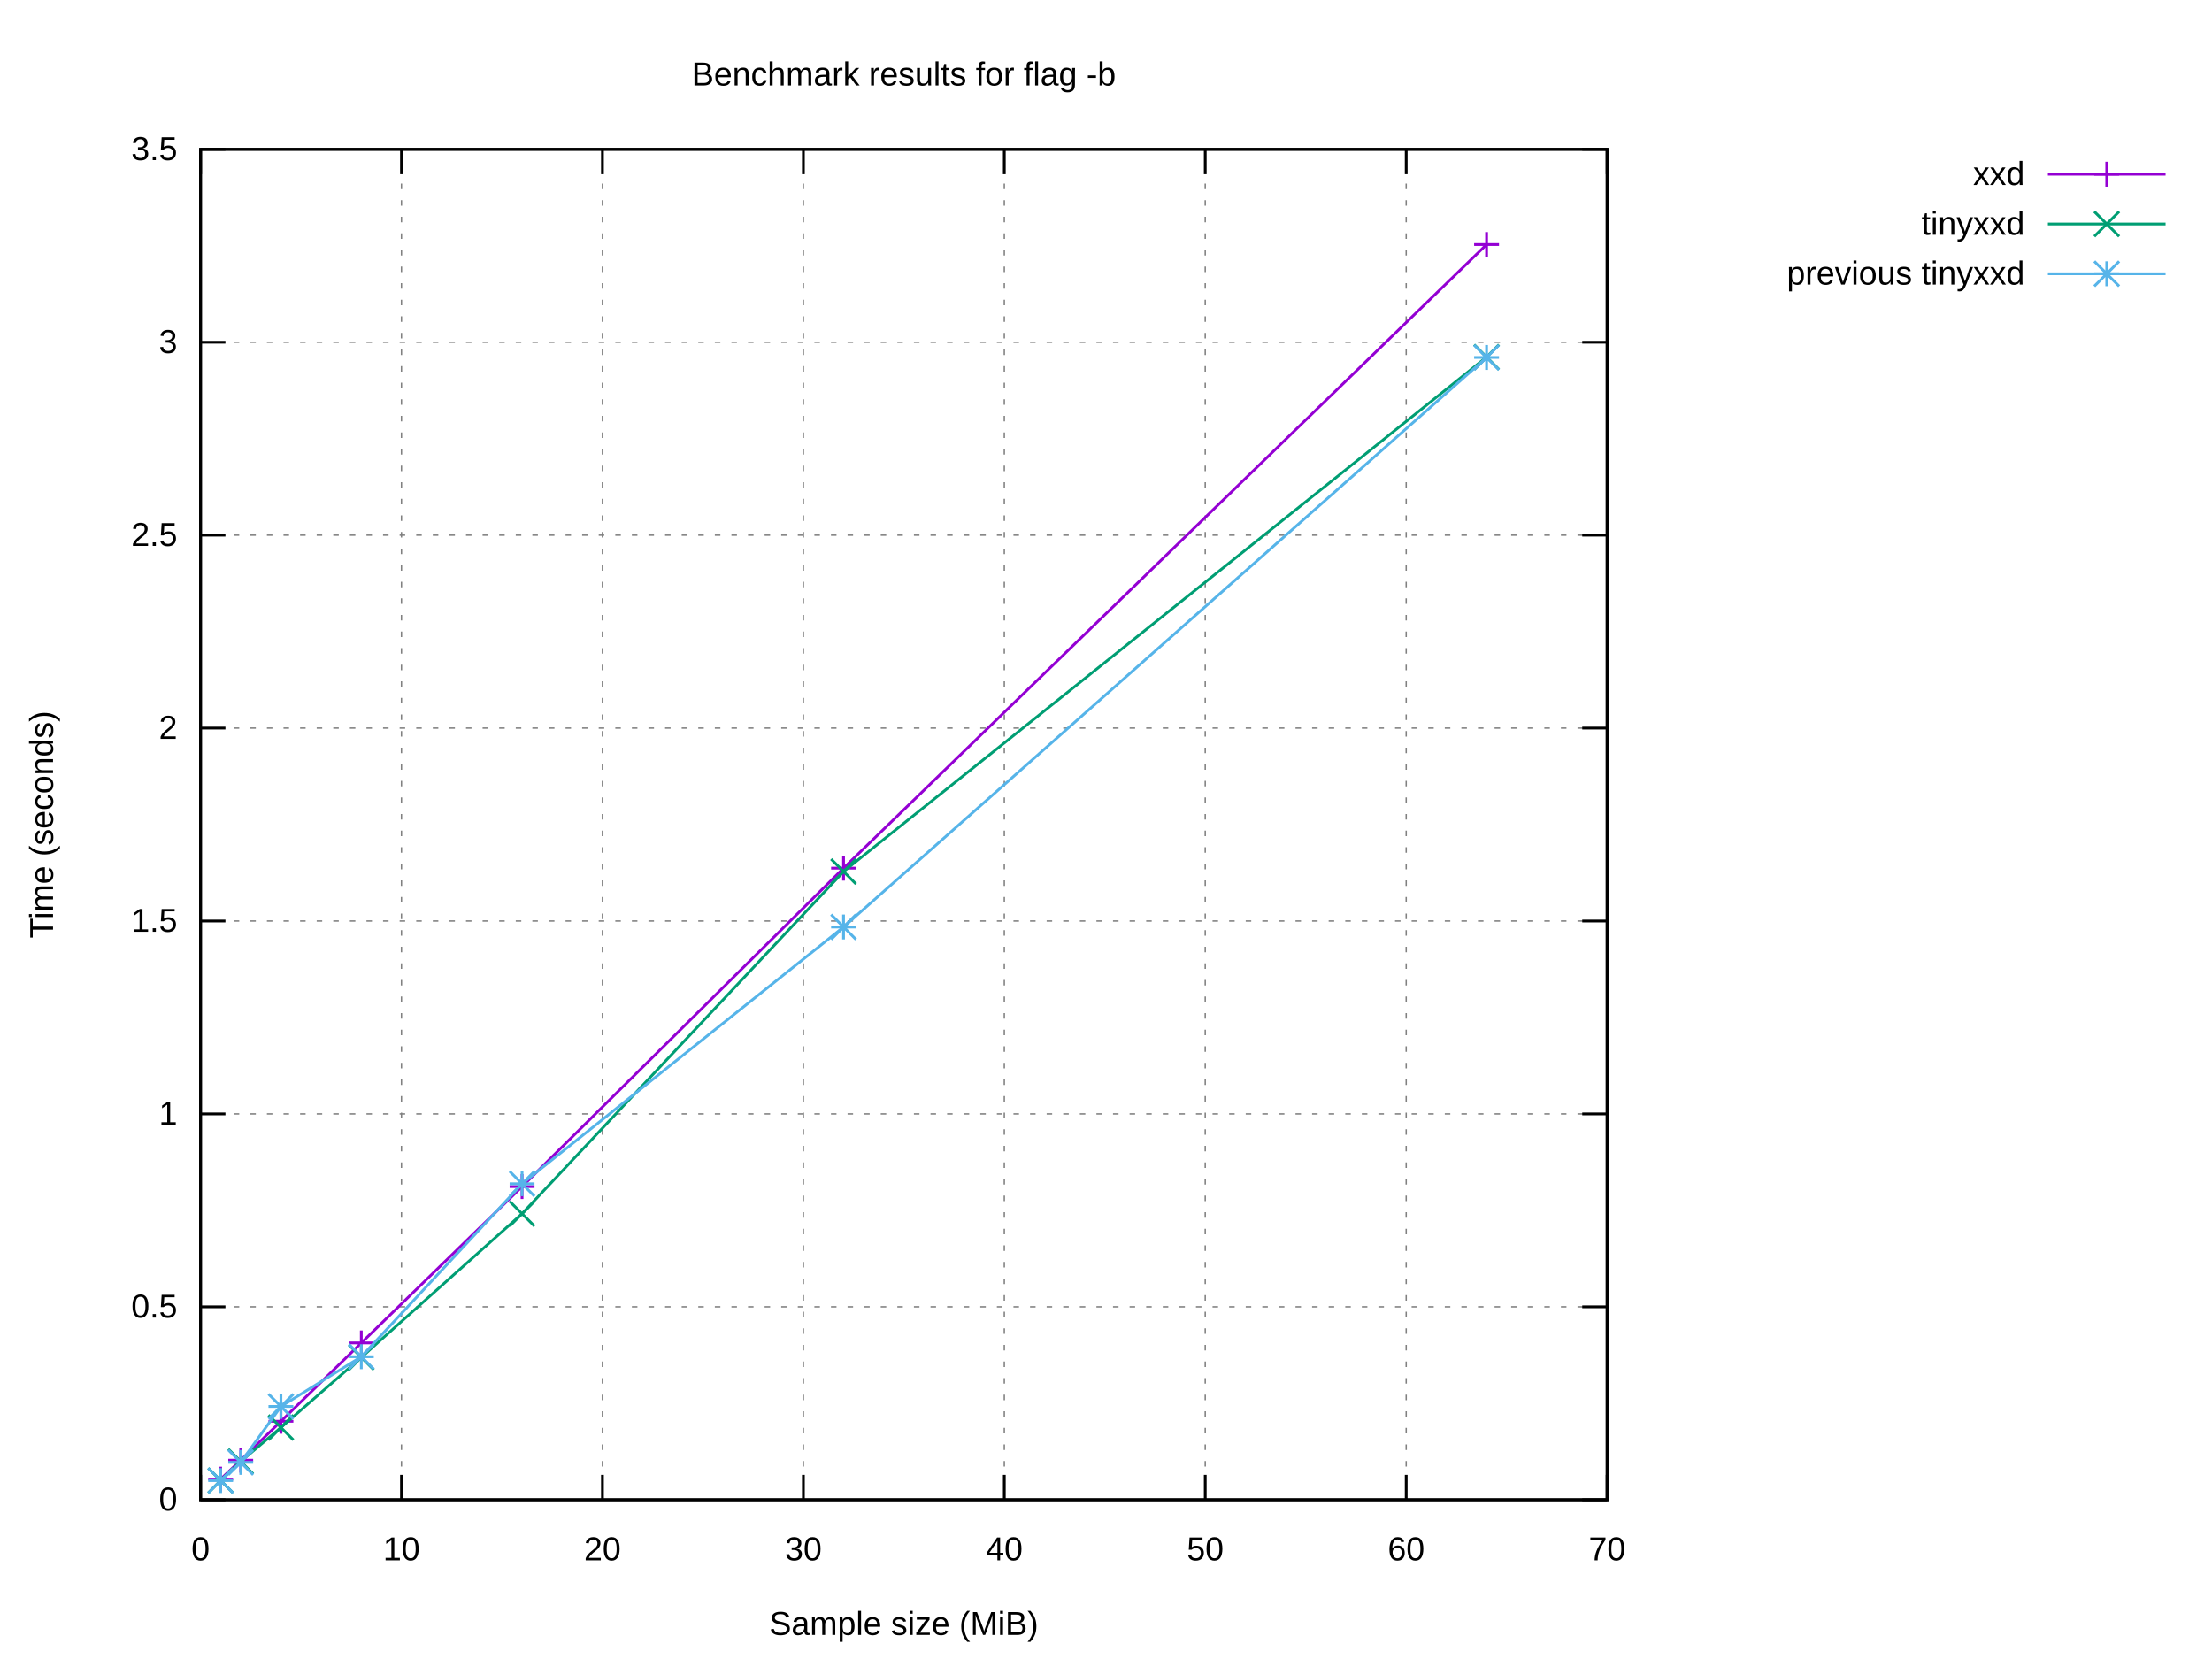
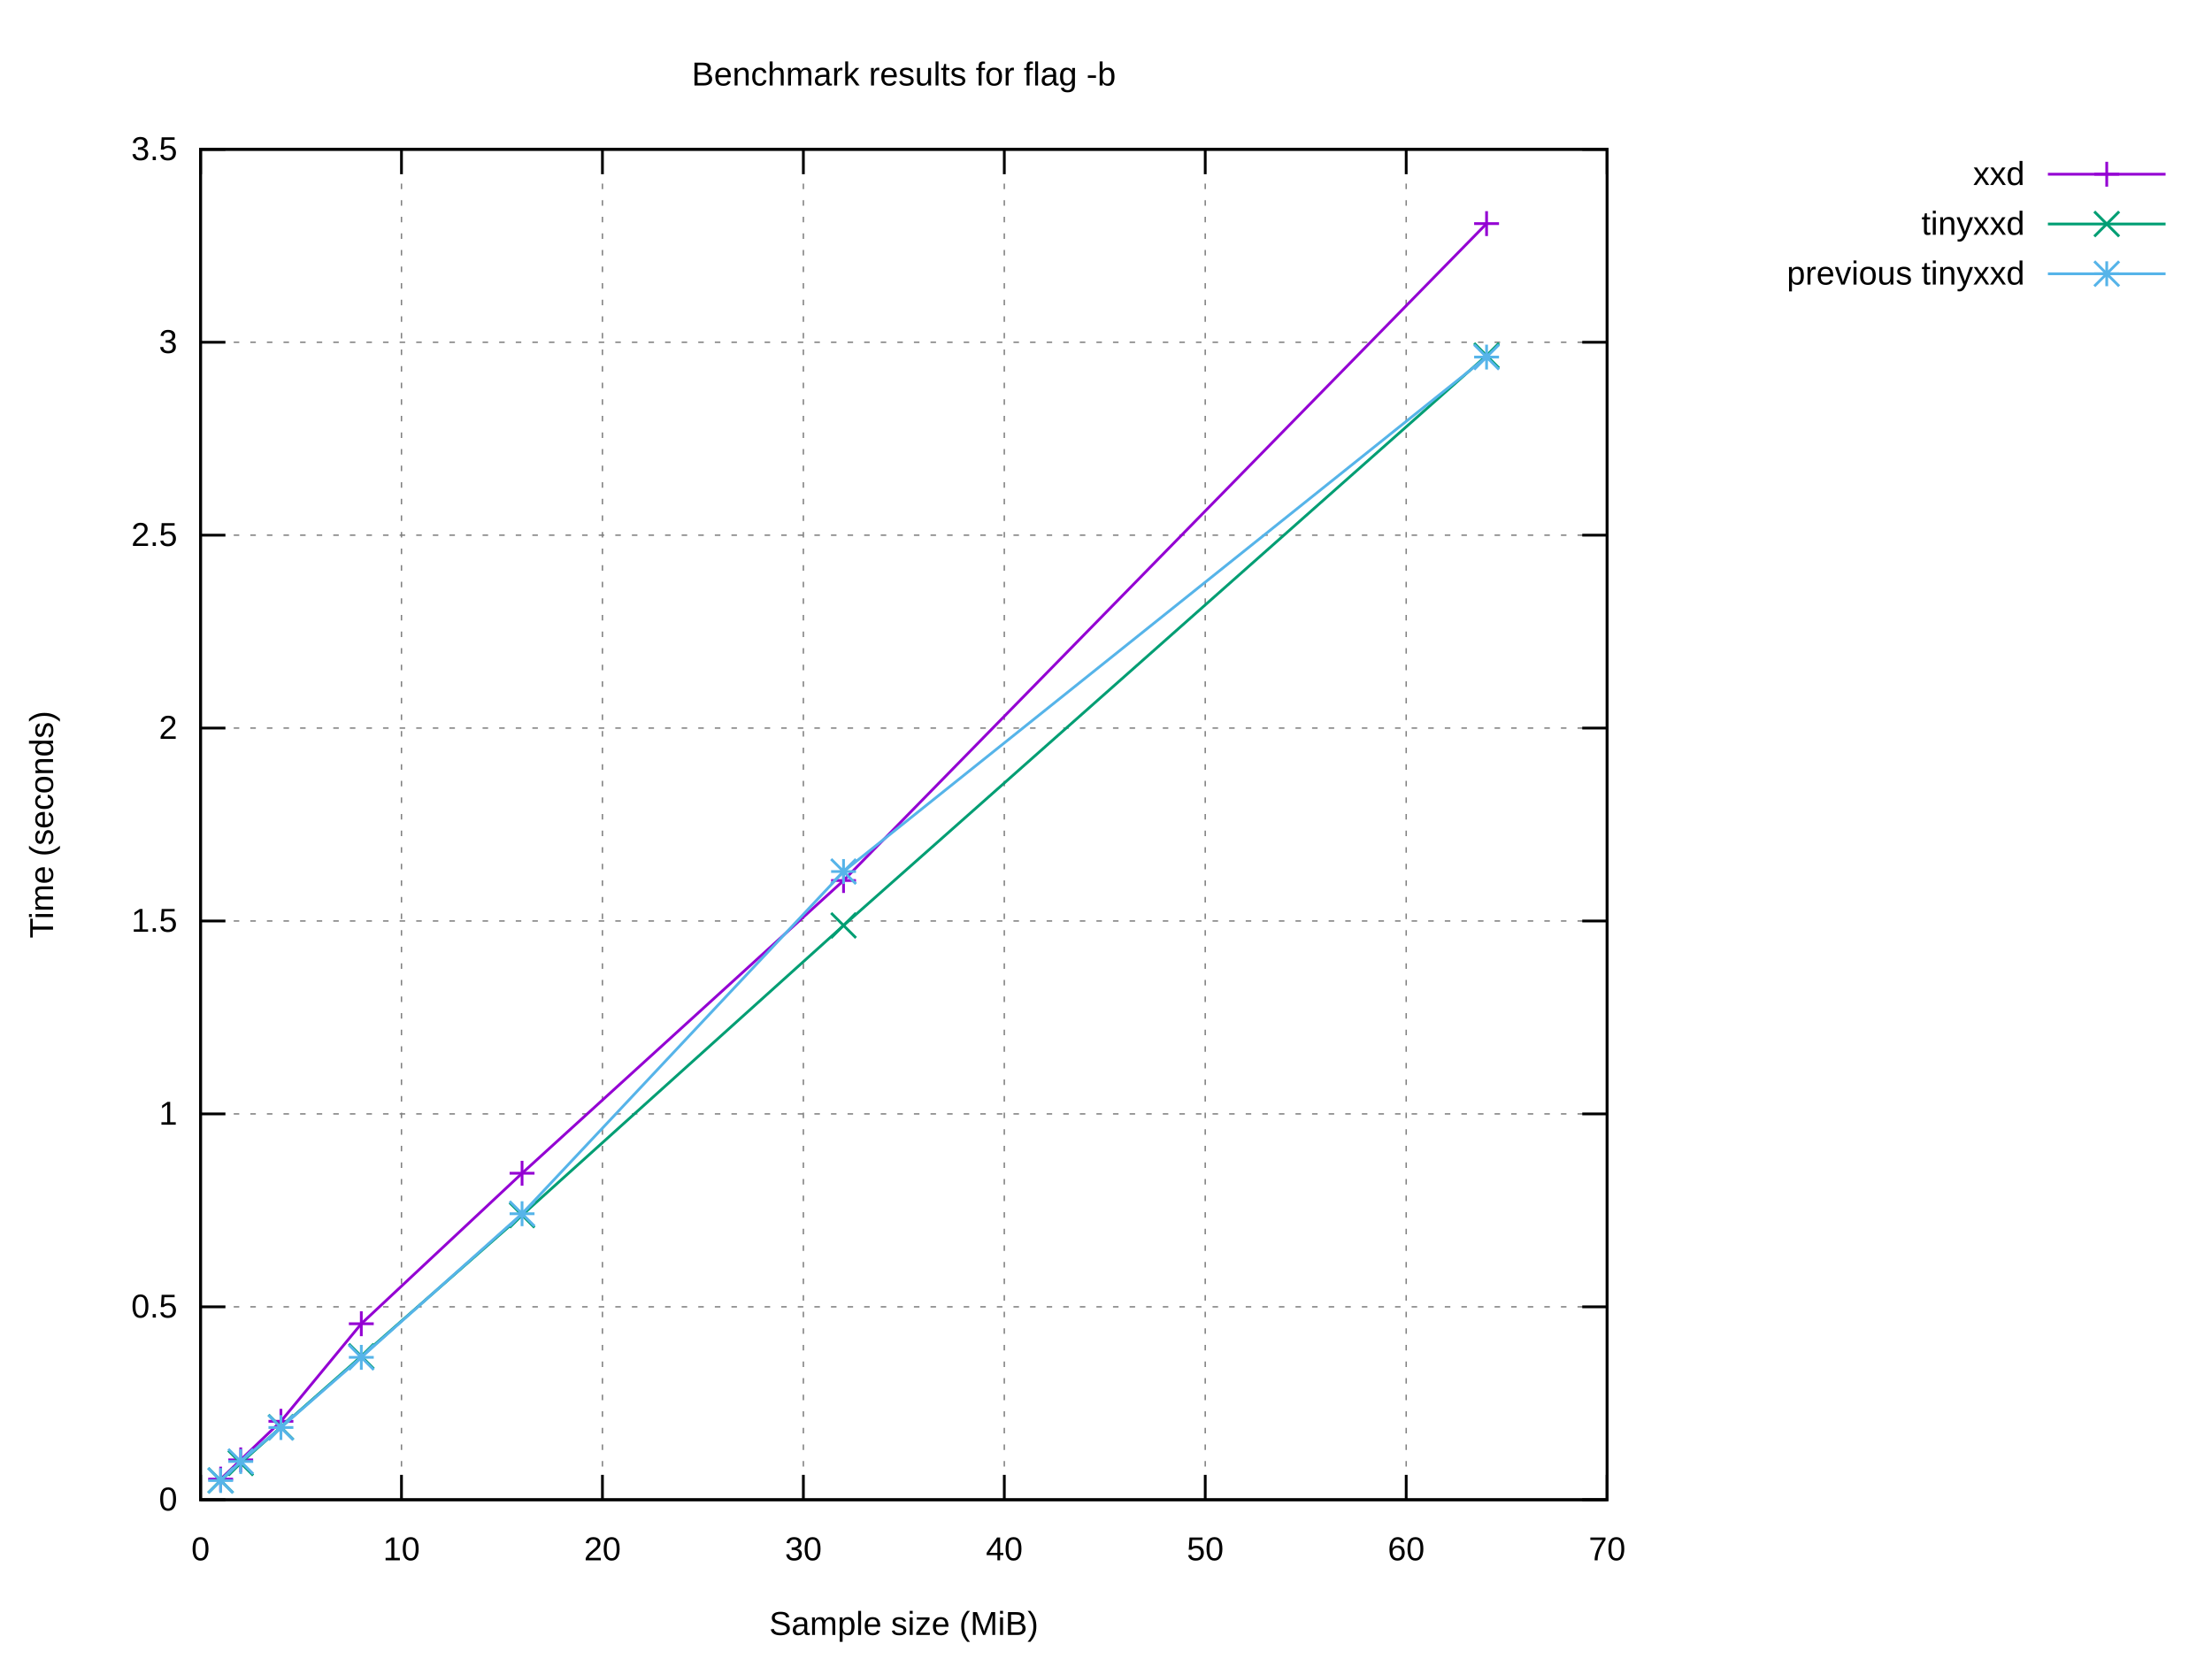
<svg xmlns="http://www.w3.org/2000/svg" xmlns:xlink="http://www.w3.org/1999/xlink" width="800" height="600" viewBox="0 0 800 600">
  <g id="gnuplot_canvas">
    <rect x="0" y="0" width="800" height="600" fill="#ffffff" />
    <defs>
      <circle id="gpDot" r="0.5" stroke-width="0.5" stroke="currentColor" />
      <path id="gpPt0" stroke-width="0.222" stroke="currentColor" d="M-1,0 h2 M0,-1 v2" />
      <path id="gpPt1" stroke-width="0.222" stroke="currentColor" d="M-1,-1 L1,1 M1,-1 L-1,1" />
      <path id="gpPt2" stroke-width="0.222" stroke="currentColor" d="M-1,0 L1,0 M0,-1 L0,1 M-1,-1 L1,1 M-1,1 L1,-1" />
      <rect id="gpPt3" stroke-width="0.222" stroke="currentColor" x="-1" y="-1" width="2" height="2" />
      <rect id="gpPt4" stroke-width="0.222" stroke="currentColor" fill="currentColor" x="-1" y="-1" width="2" height="2" />
      <circle id="gpPt5" stroke-width="0.222" stroke="currentColor" cx="0" cy="0" r="1" />
      <use xlink:href="#gpPt5" id="gpPt6" fill="currentColor" stroke="none" />
      <path id="gpPt7" stroke-width="0.222" stroke="currentColor" d="M0,-1.33 L-1.33,0.67 L1.33,0.67 z" />
      <use xlink:href="#gpPt7" id="gpPt8" fill="currentColor" stroke="none" />
      <use xlink:href="#gpPt7" id="gpPt9" stroke="currentColor" transform="rotate(180)" />
      <use xlink:href="#gpPt9" id="gpPt10" fill="currentColor" stroke="none" />
      <use xlink:href="#gpPt3" id="gpPt11" stroke="currentColor" transform="rotate(45)" />
      <use xlink:href="#gpPt11" id="gpPt12" fill="currentColor" stroke="none" />
      <path id="gpPt13" stroke-width="0.222" stroke="currentColor" d="M0,1.330 L1.265,0.411 L0.782,-1.067 L-0.782,-1.076 L-1.265,0.411 z" />
      <use xlink:href="#gpPt13" id="gpPt14" fill="currentColor" stroke="none" />
      <filter id="textbox" filterUnits="objectBoundingBox" x="0" y="0" height="1" width="1">
        <feFlood flood-color="#FFFFFF" flood-opacity="1" result="bgnd" />
        <feComposite in="SourceGraphic" in2="bgnd" operator="atop" />
      </filter>
      <filter id="greybox" filterUnits="objectBoundingBox" x="0" y="0" height="1" width="1">
        <feFlood flood-color="lightgrey" flood-opacity="1" result="grey" />
        <feComposite in="SourceGraphic" in2="grey" operator="atop" />
      </filter>
    </defs>
    <g fill="none" color="#FFFFFF" stroke="currentColor" stroke-width="1.00" stroke-linecap="butt" stroke-linejoin="miter">
</g>
    <g fill="none" color="black" stroke="currentColor" stroke-width="1.00" stroke-linecap="butt" stroke-linejoin="miter">
</g>
    <g fill="none" color="black" stroke="black" stroke-width="0.50" stroke-linecap="butt" stroke-linejoin="miter">
</g>
    <g fill="none" color="gray" stroke="currentColor" stroke-width="0.50" stroke-linecap="butt" stroke-linejoin="miter">
      <path stroke="gray" stroke-dasharray="2,4" class="gridline" d="M72.53,542.40 L581.24,542.40  " />
    </g>
    <g fill="none" color="gray" stroke="gray" stroke-width="1.00" stroke-linecap="butt" stroke-linejoin="miter">
</g>
    <g fill="none" color="black" stroke="currentColor" stroke-width="1.00" stroke-linecap="butt" stroke-linejoin="miter">
      <path stroke="black" d="M72.53,542.40 L81.53,542.40 M581.24,542.40 L572.24,542.40  " />
      <g transform="translate(64.14,546.30)" stroke="none" fill="black" font-family="Arial" font-size="12.00" text-anchor="end">
        <text>
          <tspan font-family="Arial"> 0</tspan>
        </text>
      </g>
    </g>
    <g fill="none" color="black" stroke="currentColor" stroke-width="1.00" stroke-linecap="butt" stroke-linejoin="miter">
</g>
    <g fill="none" color="black" stroke="black" stroke-width="0.50" stroke-linecap="butt" stroke-linejoin="miter">
</g>
    <g fill="none" color="gray" stroke="currentColor" stroke-width="0.50" stroke-linecap="butt" stroke-linejoin="miter">
      <path stroke="gray" stroke-dasharray="2,4" class="gridline" d="M72.53,472.63 L581.24,472.63  " />
    </g>
    <g fill="none" color="gray" stroke="gray" stroke-width="1.00" stroke-linecap="butt" stroke-linejoin="miter">
</g>
    <g fill="none" color="black" stroke="currentColor" stroke-width="1.00" stroke-linecap="butt" stroke-linejoin="miter">
      <path stroke="black" d="M72.53,472.63 L81.53,472.63 M581.24,472.63 L572.24,472.63  " />
      <g transform="translate(64.14,476.53)" stroke="none" fill="black" font-family="Arial" font-size="12.00" text-anchor="end">
        <text>
          <tspan font-family="Arial"> 0.5</tspan>
        </text>
      </g>
    </g>
    <g fill="none" color="black" stroke="currentColor" stroke-width="1.00" stroke-linecap="butt" stroke-linejoin="miter">
</g>
    <g fill="none" color="black" stroke="black" stroke-width="0.50" stroke-linecap="butt" stroke-linejoin="miter">
</g>
    <g fill="none" color="gray" stroke="currentColor" stroke-width="0.50" stroke-linecap="butt" stroke-linejoin="miter">
      <path stroke="gray" stroke-dasharray="2,4" class="gridline" d="M72.53,402.86 L581.24,402.86  " />
    </g>
    <g fill="none" color="gray" stroke="gray" stroke-width="1.00" stroke-linecap="butt" stroke-linejoin="miter">
</g>
    <g fill="none" color="black" stroke="currentColor" stroke-width="1.00" stroke-linecap="butt" stroke-linejoin="miter">
      <path stroke="black" d="M72.53,402.86 L81.53,402.86 M581.24,402.86 L572.24,402.86  " />
      <g transform="translate(64.14,406.76)" stroke="none" fill="black" font-family="Arial" font-size="12.00" text-anchor="end">
        <text>
          <tspan font-family="Arial"> 1</tspan>
        </text>
      </g>
    </g>
    <g fill="none" color="black" stroke="currentColor" stroke-width="1.00" stroke-linecap="butt" stroke-linejoin="miter">
</g>
    <g fill="none" color="black" stroke="black" stroke-width="0.50" stroke-linecap="butt" stroke-linejoin="miter">
</g>
    <g fill="none" color="gray" stroke="currentColor" stroke-width="0.50" stroke-linecap="butt" stroke-linejoin="miter">
      <path stroke="gray" stroke-dasharray="2,4" class="gridline" d="M72.53,333.09 L581.24,333.09  " />
    </g>
    <g fill="none" color="gray" stroke="gray" stroke-width="1.00" stroke-linecap="butt" stroke-linejoin="miter">
</g>
    <g fill="none" color="black" stroke="currentColor" stroke-width="1.00" stroke-linecap="butt" stroke-linejoin="miter">
      <path stroke="black" d="M72.53,333.09 L81.53,333.09 M581.24,333.09 L572.24,333.09  " />
      <g transform="translate(64.14,336.99)" stroke="none" fill="black" font-family="Arial" font-size="12.00" text-anchor="end">
        <text>
          <tspan font-family="Arial"> 1.5</tspan>
        </text>
      </g>
    </g>
    <g fill="none" color="black" stroke="currentColor" stroke-width="1.00" stroke-linecap="butt" stroke-linejoin="miter">
</g>
    <g fill="none" color="black" stroke="black" stroke-width="0.50" stroke-linecap="butt" stroke-linejoin="miter">
</g>
    <g fill="none" color="gray" stroke="currentColor" stroke-width="0.50" stroke-linecap="butt" stroke-linejoin="miter">
      <path stroke="gray" stroke-dasharray="2,4" class="gridline" d="M72.53,263.32 L581.24,263.32  " />
    </g>
    <g fill="none" color="gray" stroke="gray" stroke-width="1.00" stroke-linecap="butt" stroke-linejoin="miter">
</g>
    <g fill="none" color="black" stroke="currentColor" stroke-width="1.00" stroke-linecap="butt" stroke-linejoin="miter">
      <path stroke="black" d="M72.53,263.32 L81.53,263.32 M581.24,263.32 L572.24,263.32  " />
      <g transform="translate(64.14,267.22)" stroke="none" fill="black" font-family="Arial" font-size="12.00" text-anchor="end">
        <text>
          <tspan font-family="Arial"> 2</tspan>
        </text>
      </g>
    </g>
    <g fill="none" color="black" stroke="currentColor" stroke-width="1.00" stroke-linecap="butt" stroke-linejoin="miter">
</g>
    <g fill="none" color="black" stroke="black" stroke-width="0.50" stroke-linecap="butt" stroke-linejoin="miter">
</g>
    <g fill="none" color="gray" stroke="currentColor" stroke-width="0.50" stroke-linecap="butt" stroke-linejoin="miter">
      <path stroke="gray" stroke-dasharray="2,4" class="gridline" d="M72.53,193.55 L581.24,193.55  " />
    </g>
    <g fill="none" color="gray" stroke="gray" stroke-width="1.00" stroke-linecap="butt" stroke-linejoin="miter">
</g>
    <g fill="none" color="black" stroke="currentColor" stroke-width="1.00" stroke-linecap="butt" stroke-linejoin="miter">
      <path stroke="black" d="M72.53,193.55 L81.53,193.55 M581.24,193.55 L572.24,193.55  " />
      <g transform="translate(64.14,197.45)" stroke="none" fill="black" font-family="Arial" font-size="12.00" text-anchor="end">
        <text>
          <tspan font-family="Arial"> 2.5</tspan>
        </text>
      </g>
    </g>
    <g fill="none" color="black" stroke="currentColor" stroke-width="1.00" stroke-linecap="butt" stroke-linejoin="miter">
</g>
    <g fill="none" color="black" stroke="black" stroke-width="0.50" stroke-linecap="butt" stroke-linejoin="miter">
</g>
    <g fill="none" color="gray" stroke="currentColor" stroke-width="0.50" stroke-linecap="butt" stroke-linejoin="miter">
      <path stroke="gray" stroke-dasharray="2,4" class="gridline" d="M72.53,123.78 L581.24,123.78  " />
    </g>
    <g fill="none" color="gray" stroke="gray" stroke-width="1.00" stroke-linecap="butt" stroke-linejoin="miter">
</g>
    <g fill="none" color="black" stroke="currentColor" stroke-width="1.00" stroke-linecap="butt" stroke-linejoin="miter">
      <path stroke="black" d="M72.53,123.78 L81.53,123.78 M581.24,123.78 L572.24,123.78  " />
      <g transform="translate(64.14,127.68)" stroke="none" fill="black" font-family="Arial" font-size="12.00" text-anchor="end">
        <text>
          <tspan font-family="Arial"> 3</tspan>
        </text>
      </g>
    </g>
    <g fill="none" color="black" stroke="currentColor" stroke-width="1.00" stroke-linecap="butt" stroke-linejoin="miter">
</g>
    <g fill="none" color="black" stroke="black" stroke-width="0.50" stroke-linecap="butt" stroke-linejoin="miter">
</g>
    <g fill="none" color="gray" stroke="currentColor" stroke-width="0.50" stroke-linecap="butt" stroke-linejoin="miter">
      <path stroke="gray" stroke-dasharray="2,4" class="gridline" d="M72.53,54.01 L581.24,54.01  " />
    </g>
    <g fill="none" color="gray" stroke="gray" stroke-width="1.00" stroke-linecap="butt" stroke-linejoin="miter">
</g>
    <g fill="none" color="black" stroke="currentColor" stroke-width="1.00" stroke-linecap="butt" stroke-linejoin="miter">
      <path stroke="black" d="M72.53,54.01 L81.53,54.01 M581.24,54.01 L572.24,54.01  " />
      <g transform="translate(64.14,57.91)" stroke="none" fill="black" font-family="Arial" font-size="12.00" text-anchor="end">
        <text>
          <tspan font-family="Arial"> 3.5</tspan>
        </text>
      </g>
    </g>
    <g fill="none" color="black" stroke="currentColor" stroke-width="1.00" stroke-linecap="butt" stroke-linejoin="miter">
</g>
    <g fill="none" color="black" stroke="black" stroke-width="0.50" stroke-linecap="butt" stroke-linejoin="miter">
</g>
    <g fill="none" color="gray" stroke="currentColor" stroke-width="0.50" stroke-linecap="butt" stroke-linejoin="miter">
      <path stroke="gray" stroke-dasharray="2,4" class="gridline" d="M72.53,542.40 L72.53,54.01  " />
    </g>
    <g fill="none" color="gray" stroke="gray" stroke-width="1.00" stroke-linecap="butt" stroke-linejoin="miter">
</g>
    <g fill="none" color="black" stroke="currentColor" stroke-width="1.00" stroke-linecap="butt" stroke-linejoin="miter">
      <path stroke="black" d="M72.53,542.40 L72.53,533.40 M72.53,54.01 L72.53,63.01  " />
      <g transform="translate(72.53,564.30)" stroke="none" fill="black" font-family="Arial" font-size="12.00" text-anchor="middle">
        <text>
          <tspan font-family="Arial"> 0</tspan>
        </text>
      </g>
    </g>
    <g fill="none" color="black" stroke="currentColor" stroke-width="1.00" stroke-linecap="butt" stroke-linejoin="miter">
</g>
    <g fill="none" color="black" stroke="black" stroke-width="0.50" stroke-linecap="butt" stroke-linejoin="miter">
</g>
    <g fill="none" color="gray" stroke="currentColor" stroke-width="0.50" stroke-linecap="butt" stroke-linejoin="miter">
      <path stroke="gray" stroke-dasharray="2,4" class="gridline" d="M145.20,542.40 L145.20,54.01  " />
    </g>
    <g fill="none" color="gray" stroke="gray" stroke-width="1.00" stroke-linecap="butt" stroke-linejoin="miter">
</g>
    <g fill="none" color="black" stroke="currentColor" stroke-width="1.00" stroke-linecap="butt" stroke-linejoin="miter">
      <path stroke="black" d="M145.20,542.40 L145.20,533.40 M145.20,54.01 L145.20,63.01  " />
      <g transform="translate(145.20,564.30)" stroke="none" fill="black" font-family="Arial" font-size="12.00" text-anchor="middle">
        <text>
          <tspan font-family="Arial"> 10</tspan>
        </text>
      </g>
    </g>
    <g fill="none" color="black" stroke="currentColor" stroke-width="1.00" stroke-linecap="butt" stroke-linejoin="miter">
</g>
    <g fill="none" color="black" stroke="black" stroke-width="0.50" stroke-linecap="butt" stroke-linejoin="miter">
</g>
    <g fill="none" color="gray" stroke="currentColor" stroke-width="0.50" stroke-linecap="butt" stroke-linejoin="miter">
      <path stroke="gray" stroke-dasharray="2,4" class="gridline" d="M217.88,542.40 L217.88,54.01  " />
    </g>
    <g fill="none" color="gray" stroke="gray" stroke-width="1.00" stroke-linecap="butt" stroke-linejoin="miter">
</g>
    <g fill="none" color="black" stroke="currentColor" stroke-width="1.00" stroke-linecap="butt" stroke-linejoin="miter">
      <path stroke="black" d="M217.88,542.40 L217.88,533.40 M217.88,54.01 L217.88,63.01  " />
      <g transform="translate(217.88,564.30)" stroke="none" fill="black" font-family="Arial" font-size="12.00" text-anchor="middle">
        <text>
          <tspan font-family="Arial"> 20</tspan>
        </text>
      </g>
    </g>
    <g fill="none" color="black" stroke="currentColor" stroke-width="1.00" stroke-linecap="butt" stroke-linejoin="miter">
</g>
    <g fill="none" color="black" stroke="black" stroke-width="0.50" stroke-linecap="butt" stroke-linejoin="miter">
</g>
    <g fill="none" color="gray" stroke="currentColor" stroke-width="0.50" stroke-linecap="butt" stroke-linejoin="miter">
      <path stroke="gray" stroke-dasharray="2,4" class="gridline" d="M290.55,542.40 L290.55,54.01  " />
    </g>
    <g fill="none" color="gray" stroke="gray" stroke-width="1.00" stroke-linecap="butt" stroke-linejoin="miter">
</g>
    <g fill="none" color="black" stroke="currentColor" stroke-width="1.00" stroke-linecap="butt" stroke-linejoin="miter">
      <path stroke="black" d="M290.55,542.40 L290.55,533.40 M290.55,54.01 L290.55,63.01  " />
      <g transform="translate(290.55,564.30)" stroke="none" fill="black" font-family="Arial" font-size="12.00" text-anchor="middle">
        <text>
          <tspan font-family="Arial"> 30</tspan>
        </text>
      </g>
    </g>
    <g fill="none" color="black" stroke="currentColor" stroke-width="1.00" stroke-linecap="butt" stroke-linejoin="miter">
</g>
    <g fill="none" color="black" stroke="black" stroke-width="0.50" stroke-linecap="butt" stroke-linejoin="miter">
</g>
    <g fill="none" color="gray" stroke="currentColor" stroke-width="0.50" stroke-linecap="butt" stroke-linejoin="miter">
      <path stroke="gray" stroke-dasharray="2,4" class="gridline" d="M363.22,542.40 L363.22,54.01  " />
    </g>
    <g fill="none" color="gray" stroke="gray" stroke-width="1.00" stroke-linecap="butt" stroke-linejoin="miter">
</g>
    <g fill="none" color="black" stroke="currentColor" stroke-width="1.00" stroke-linecap="butt" stroke-linejoin="miter">
      <path stroke="black" d="M363.22,542.40 L363.22,533.40 M363.22,54.01 L363.22,63.01  " />
      <g transform="translate(363.22,564.30)" stroke="none" fill="black" font-family="Arial" font-size="12.00" text-anchor="middle">
        <text>
          <tspan font-family="Arial"> 40</tspan>
        </text>
      </g>
    </g>
    <g fill="none" color="black" stroke="currentColor" stroke-width="1.00" stroke-linecap="butt" stroke-linejoin="miter">
</g>
    <g fill="none" color="black" stroke="black" stroke-width="0.50" stroke-linecap="butt" stroke-linejoin="miter">
</g>
    <g fill="none" color="gray" stroke="currentColor" stroke-width="0.50" stroke-linecap="butt" stroke-linejoin="miter">
      <path stroke="gray" stroke-dasharray="2,4" class="gridline" d="M435.89,542.40 L435.89,54.01  " />
    </g>
    <g fill="none" color="gray" stroke="gray" stroke-width="1.00" stroke-linecap="butt" stroke-linejoin="miter">
</g>
    <g fill="none" color="black" stroke="currentColor" stroke-width="1.00" stroke-linecap="butt" stroke-linejoin="miter">
      <path stroke="black" d="M435.89,542.40 L435.89,533.40 M435.89,54.01 L435.89,63.01  " />
      <g transform="translate(435.89,564.30)" stroke="none" fill="black" font-family="Arial" font-size="12.00" text-anchor="middle">
        <text>
          <tspan font-family="Arial"> 50</tspan>
        </text>
      </g>
    </g>
    <g fill="none" color="black" stroke="currentColor" stroke-width="1.00" stroke-linecap="butt" stroke-linejoin="miter">
</g>
    <g fill="none" color="black" stroke="black" stroke-width="0.50" stroke-linecap="butt" stroke-linejoin="miter">
</g>
    <g fill="none" color="gray" stroke="currentColor" stroke-width="0.50" stroke-linecap="butt" stroke-linejoin="miter">
      <path stroke="gray" stroke-dasharray="2,4" class="gridline" d="M508.57,542.40 L508.57,54.01  " />
    </g>
    <g fill="none" color="gray" stroke="gray" stroke-width="1.00" stroke-linecap="butt" stroke-linejoin="miter">
</g>
    <g fill="none" color="black" stroke="currentColor" stroke-width="1.00" stroke-linecap="butt" stroke-linejoin="miter">
      <path stroke="black" d="M508.57,542.40 L508.57,533.40 M508.57,54.01 L508.57,63.01  " />
      <g transform="translate(508.57,564.30)" stroke="none" fill="black" font-family="Arial" font-size="12.00" text-anchor="middle">
        <text>
          <tspan font-family="Arial"> 60</tspan>
        </text>
      </g>
    </g>
    <g fill="none" color="black" stroke="currentColor" stroke-width="1.00" stroke-linecap="butt" stroke-linejoin="miter">
</g>
    <g fill="none" color="black" stroke="black" stroke-width="0.50" stroke-linecap="butt" stroke-linejoin="miter">
</g>
    <g fill="none" color="gray" stroke="currentColor" stroke-width="0.50" stroke-linecap="butt" stroke-linejoin="miter">
      <path stroke="gray" stroke-dasharray="2,4" class="gridline" d="M581.24,542.40 L581.24,54.01  " />
    </g>
    <g fill="none" color="gray" stroke="gray" stroke-width="1.00" stroke-linecap="butt" stroke-linejoin="miter">
</g>
    <g fill="none" color="black" stroke="currentColor" stroke-width="1.00" stroke-linecap="butt" stroke-linejoin="miter">
      <path stroke="black" d="M581.24,542.40 L581.24,533.40 M581.24,54.01 L581.24,63.01  " />
      <g transform="translate(581.24,564.30)" stroke="none" fill="black" font-family="Arial" font-size="12.00" text-anchor="middle">
        <text>
          <tspan font-family="Arial"> 70</tspan>
        </text>
      </g>
    </g>
    <g fill="none" color="black" stroke="currentColor" stroke-width="1.00" stroke-linecap="butt" stroke-linejoin="miter">
</g>
    <g fill="none" color="black" stroke="currentColor" stroke-width="1.00" stroke-linecap="butt" stroke-linejoin="miter">
      <path stroke="black" d="M72.53,54.01 L72.53,542.40 L581.24,542.40 L581.24,54.01 L72.53,54.01 Z  " />
    </g>
    <g fill="none" color="black" stroke="currentColor" stroke-width="1.00" stroke-linecap="butt" stroke-linejoin="miter">
</g>
    <g id="gnuplot_plot_1">
      <g fill="none" color="black" stroke="currentColor" stroke-width="1.00" stroke-linecap="butt" stroke-linejoin="miter">
        <g transform="translate(732.26,66.91)" stroke="none" fill="black" font-family="Arial" font-size="12.00" text-anchor="end">
          <text>
            <tspan font-family="Arial">xxd</tspan>
          </text>
        </g>
      </g>
      <g fill="none" color="black" stroke="currentColor" stroke-width="1.00" stroke-linecap="butt" stroke-linejoin="miter">
-         <path stroke="rgb(148,   0, 211)" d="M740.65,63.01 L783.21,63.01 M537.64,88.44 L305.08,313.98 L188.81,429.14 L130.67,485.68 L101.60,514.02 L87.06,528.11   L79.80,534.95  " />
-         <use xlink:href="#gpPt0" transform="translate(537.64,88.44) scale(4.50)" color="rgb(148,   0, 211)" />
-         <use xlink:href="#gpPt0" transform="translate(305.08,313.98) scale(4.50)" color="rgb(148,   0, 211)" />
-         <use xlink:href="#gpPt0" transform="translate(188.81,429.14) scale(4.50)" color="rgb(148,   0, 211)" />
-         <use xlink:href="#gpPt0" transform="translate(130.67,485.68) scale(4.50)" color="rgb(148,   0, 211)" />
-         <use xlink:href="#gpPt0" transform="translate(101.60,514.02) scale(4.50)" color="rgb(148,   0, 211)" />
-         <use xlink:href="#gpPt0" transform="translate(87.06,528.11) scale(4.50)" color="rgb(148,   0, 211)" />
-         <use xlink:href="#gpPt0" transform="translate(79.80,534.95) scale(4.50)" color="rgb(148,   0, 211)" />
+         <path stroke="rgb(148,   0, 211)" d="M740.65,63.01 L783.21,63.01 M537.64,80.87 L305.08,318.45 L188.81,424.32 L130.67,478.75 L101.60,514.03 L87.06,527.98   L79.80,534.94  " />
+         <use xlink:href="#gpPt0" transform="translate(537.64,80.87) scale(4.50)" color="rgb(148,   0, 211)" />
+         <use xlink:href="#gpPt0" transform="translate(305.08,318.45) scale(4.50)" color="rgb(148,   0, 211)" />
+         <use xlink:href="#gpPt0" transform="translate(188.81,424.32) scale(4.50)" color="rgb(148,   0, 211)" />
+         <use xlink:href="#gpPt0" transform="translate(130.67,478.75) scale(4.50)" color="rgb(148,   0, 211)" />
+         <use xlink:href="#gpPt0" transform="translate(101.60,514.03) scale(4.50)" color="rgb(148,   0, 211)" />
+         <use xlink:href="#gpPt0" transform="translate(87.06,527.98) scale(4.50)" color="rgb(148,   0, 211)" />
+         <use xlink:href="#gpPt0" transform="translate(79.80,534.94) scale(4.50)" color="rgb(148,   0, 211)" />
        <use xlink:href="#gpPt0" transform="translate(761.93,63.01) scale(4.50)" color="rgb(148,   0, 211)" />
      </g>
    </g>
    <g id="gnuplot_plot_2">
      <g fill="none" color="black" stroke="currentColor" stroke-width="1.00" stroke-linecap="butt" stroke-linejoin="miter">
        <g transform="translate(732.26,84.91)" stroke="none" fill="black" font-family="Arial" font-size="12.00" text-anchor="end">
          <text>
            <tspan font-family="Arial">tinyxxd</tspan>
          </text>
        </g>
      </g>
      <g fill="none" color="black" stroke="currentColor" stroke-width="1.00" stroke-linecap="butt" stroke-linejoin="miter">
-         <path stroke="rgb(  0, 158, 115)" d="M740.65,81.01 L783.21,81.01 M537.64,129.14 L305.08,315.20 L188.81,438.96 L130.67,490.90 L101.60,516.28 L87.06,528.57   L79.80,535.45  " />
-         <use xlink:href="#gpPt1" transform="translate(537.64,129.14) scale(4.50)" color="rgb(  0, 158, 115)" />
-         <use xlink:href="#gpPt1" transform="translate(305.08,315.20) scale(4.50)" color="rgb(  0, 158, 115)" />
-         <use xlink:href="#gpPt1" transform="translate(188.81,438.96) scale(4.50)" color="rgb(  0, 158, 115)" />
-         <use xlink:href="#gpPt1" transform="translate(130.67,490.90) scale(4.50)" color="rgb(  0, 158, 115)" />
-         <use xlink:href="#gpPt1" transform="translate(101.60,516.28) scale(4.50)" color="rgb(  0, 158, 115)" />
-         <use xlink:href="#gpPt1" transform="translate(87.06,528.57) scale(4.50)" color="rgb(  0, 158, 115)" />
-         <use xlink:href="#gpPt1" transform="translate(79.80,535.45) scale(4.50)" color="rgb(  0, 158, 115)" />
+         <path stroke="rgb(  0, 158, 115)" d="M740.65,81.01 L783.21,81.01 M537.64,128.60 L305.08,334.70 L188.81,439.46 L130.67,490.52 L101.60,516.16 L87.06,529.12   L79.80,535.41  " />
+         <use xlink:href="#gpPt1" transform="translate(537.64,128.60) scale(4.50)" color="rgb(  0, 158, 115)" />
+         <use xlink:href="#gpPt1" transform="translate(305.08,334.70) scale(4.50)" color="rgb(  0, 158, 115)" />
+         <use xlink:href="#gpPt1" transform="translate(188.81,439.46) scale(4.50)" color="rgb(  0, 158, 115)" />
+         <use xlink:href="#gpPt1" transform="translate(130.67,490.52) scale(4.50)" color="rgb(  0, 158, 115)" />
+         <use xlink:href="#gpPt1" transform="translate(101.60,516.16) scale(4.50)" color="rgb(  0, 158, 115)" />
+         <use xlink:href="#gpPt1" transform="translate(87.06,529.12) scale(4.50)" color="rgb(  0, 158, 115)" />
+         <use xlink:href="#gpPt1" transform="translate(79.80,535.41) scale(4.50)" color="rgb(  0, 158, 115)" />
        <use xlink:href="#gpPt1" transform="translate(761.93,81.01) scale(4.50)" color="rgb(  0, 158, 115)" />
      </g>
    </g>
    <g id="gnuplot_plot_3">
      <g fill="none" color="black" stroke="currentColor" stroke-width="1.00" stroke-linecap="butt" stroke-linejoin="miter">
        <g transform="translate(732.26,102.91)" stroke="none" fill="black" font-family="Arial" font-size="12.00" text-anchor="end">
          <text>
            <tspan font-family="Arial">previous tinyxxd</tspan>
          </text>
        </g>
      </g>
      <g fill="none" color="black" stroke="currentColor" stroke-width="1.00" stroke-linecap="butt" stroke-linejoin="miter">
-         <path stroke="rgb( 86, 180, 233)" d="M740.65,99.01 L783.21,99.01 M537.64,129.28 L305.08,335.26 L188.81,428.12 L130.67,490.67 L101.60,508.67 L87.06,528.89   L79.80,535.47  " />
-         <use xlink:href="#gpPt2" transform="translate(537.64,129.28) scale(4.50)" color="rgb( 86, 180, 233)" />
-         <use xlink:href="#gpPt2" transform="translate(305.08,335.26) scale(4.50)" color="rgb( 86, 180, 233)" />
-         <use xlink:href="#gpPt2" transform="translate(188.81,428.12) scale(4.50)" color="rgb( 86, 180, 233)" />
-         <use xlink:href="#gpPt2" transform="translate(130.67,490.67) scale(4.50)" color="rgb( 86, 180, 233)" />
-         <use xlink:href="#gpPt2" transform="translate(101.60,508.67) scale(4.50)" color="rgb( 86, 180, 233)" />
-         <use xlink:href="#gpPt2" transform="translate(87.06,528.89) scale(4.50)" color="rgb( 86, 180, 233)" />
-         <use xlink:href="#gpPt2" transform="translate(79.80,535.47) scale(4.50)" color="rgb( 86, 180, 233)" />
+         <path stroke="rgb( 86, 180, 233)" d="M740.65,99.01 L783.21,99.01 M537.64,129.14 L305.08,315.20 L188.81,438.96 L130.67,490.90 L101.60,516.28 L87.06,528.57   L79.80,535.45  " />
+         <use xlink:href="#gpPt2" transform="translate(537.64,129.14) scale(4.50)" color="rgb( 86, 180, 233)" />
+         <use xlink:href="#gpPt2" transform="translate(305.08,315.20) scale(4.50)" color="rgb( 86, 180, 233)" />
+         <use xlink:href="#gpPt2" transform="translate(188.81,438.96) scale(4.50)" color="rgb( 86, 180, 233)" />
+         <use xlink:href="#gpPt2" transform="translate(130.67,490.90) scale(4.50)" color="rgb( 86, 180, 233)" />
+         <use xlink:href="#gpPt2" transform="translate(101.60,516.28) scale(4.50)" color="rgb( 86, 180, 233)" />
+         <use xlink:href="#gpPt2" transform="translate(87.06,528.57) scale(4.50)" color="rgb( 86, 180, 233)" />
+         <use xlink:href="#gpPt2" transform="translate(79.80,535.45) scale(4.50)" color="rgb( 86, 180, 233)" />
        <use xlink:href="#gpPt2" transform="translate(761.93,99.01) scale(4.50)" color="rgb( 86, 180, 233)" />
      </g>
    </g>
    <g fill="none" color="#FFFFFF" stroke="rgb( 86, 180, 233)" stroke-width="2.00" stroke-linecap="butt" stroke-linejoin="miter">
</g>
    <g fill="none" color="black" stroke="currentColor" stroke-width="2.00" stroke-linecap="butt" stroke-linejoin="miter">
</g>
    <g fill="none" color="black" stroke="black" stroke-width="1.00" stroke-linecap="butt" stroke-linejoin="miter">
</g>
    <g fill="none" color="black" stroke="currentColor" stroke-width="1.00" stroke-linecap="butt" stroke-linejoin="miter">
      <path stroke="black" d="M72.53,54.01 L72.53,542.40 L581.24,542.40 L581.24,54.01 L72.53,54.01 Z  " />
      <g transform="translate(19.18,298.21) rotate(270.00)" stroke="none" fill="black" font-family="Arial" font-size="12.00" text-anchor="middle">
        <text>
          <tspan font-family="Arial">Time (seconds)</tspan>
        </text>
      </g>
    </g>
    <g fill="none" color="black" stroke="currentColor" stroke-width="1.00" stroke-linecap="butt" stroke-linejoin="miter">
      <g transform="translate(326.88,591.30)" stroke="none" fill="black" font-family="Arial" font-size="12.00" text-anchor="middle">
        <text>
          <tspan font-family="Arial">Sample size (MiB)</tspan>
        </text>
      </g>
    </g>
    <g fill="none" color="black" stroke="currentColor" stroke-width="1.00" stroke-linecap="butt" stroke-linejoin="miter">
</g>
    <g fill="none" color="black" stroke="currentColor" stroke-width="1.00" stroke-linecap="butt" stroke-linejoin="miter">
      <g transform="translate(326.88,30.91)" stroke="none" fill="black" font-family="Arial" font-size="12.00" text-anchor="middle">
        <text>
          <tspan font-family="Arial">Benchmark results for flag -b</tspan>
        </text>
      </g>
    </g>
    <g fill="none" color="black" stroke="currentColor" stroke-width="1.00" stroke-linecap="butt" stroke-linejoin="miter">
</g>
  </g>
</svg>
